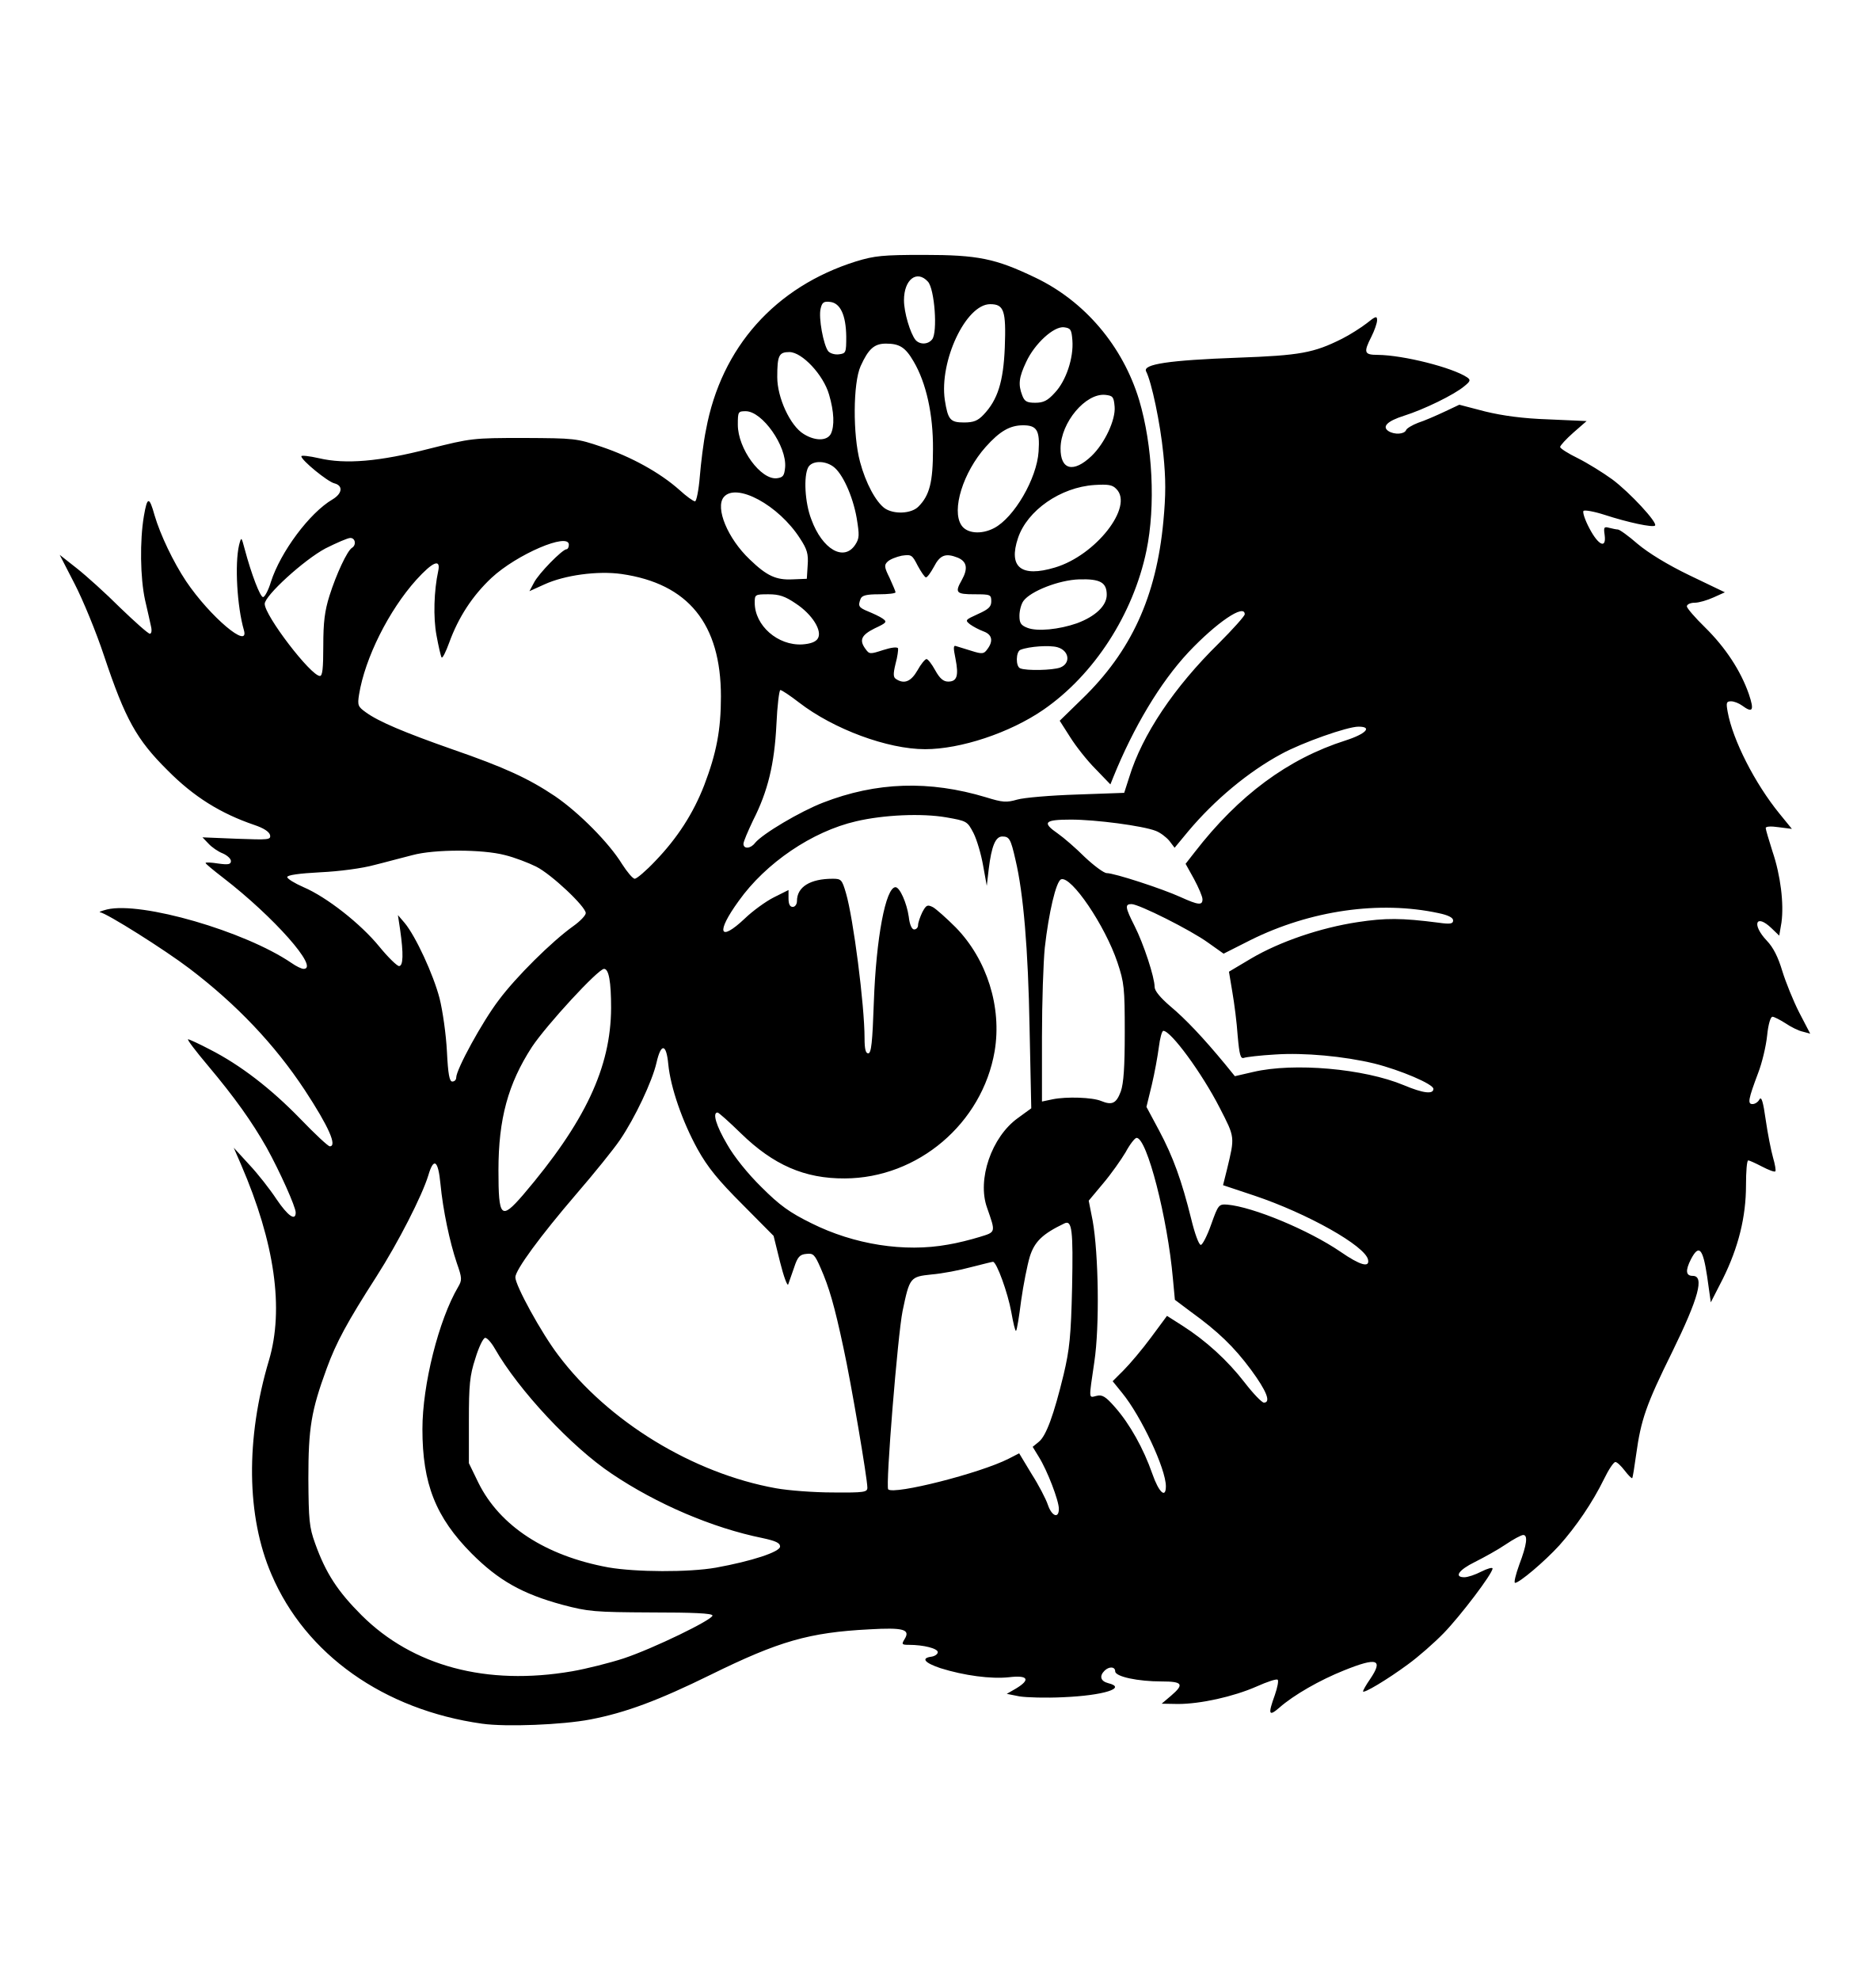
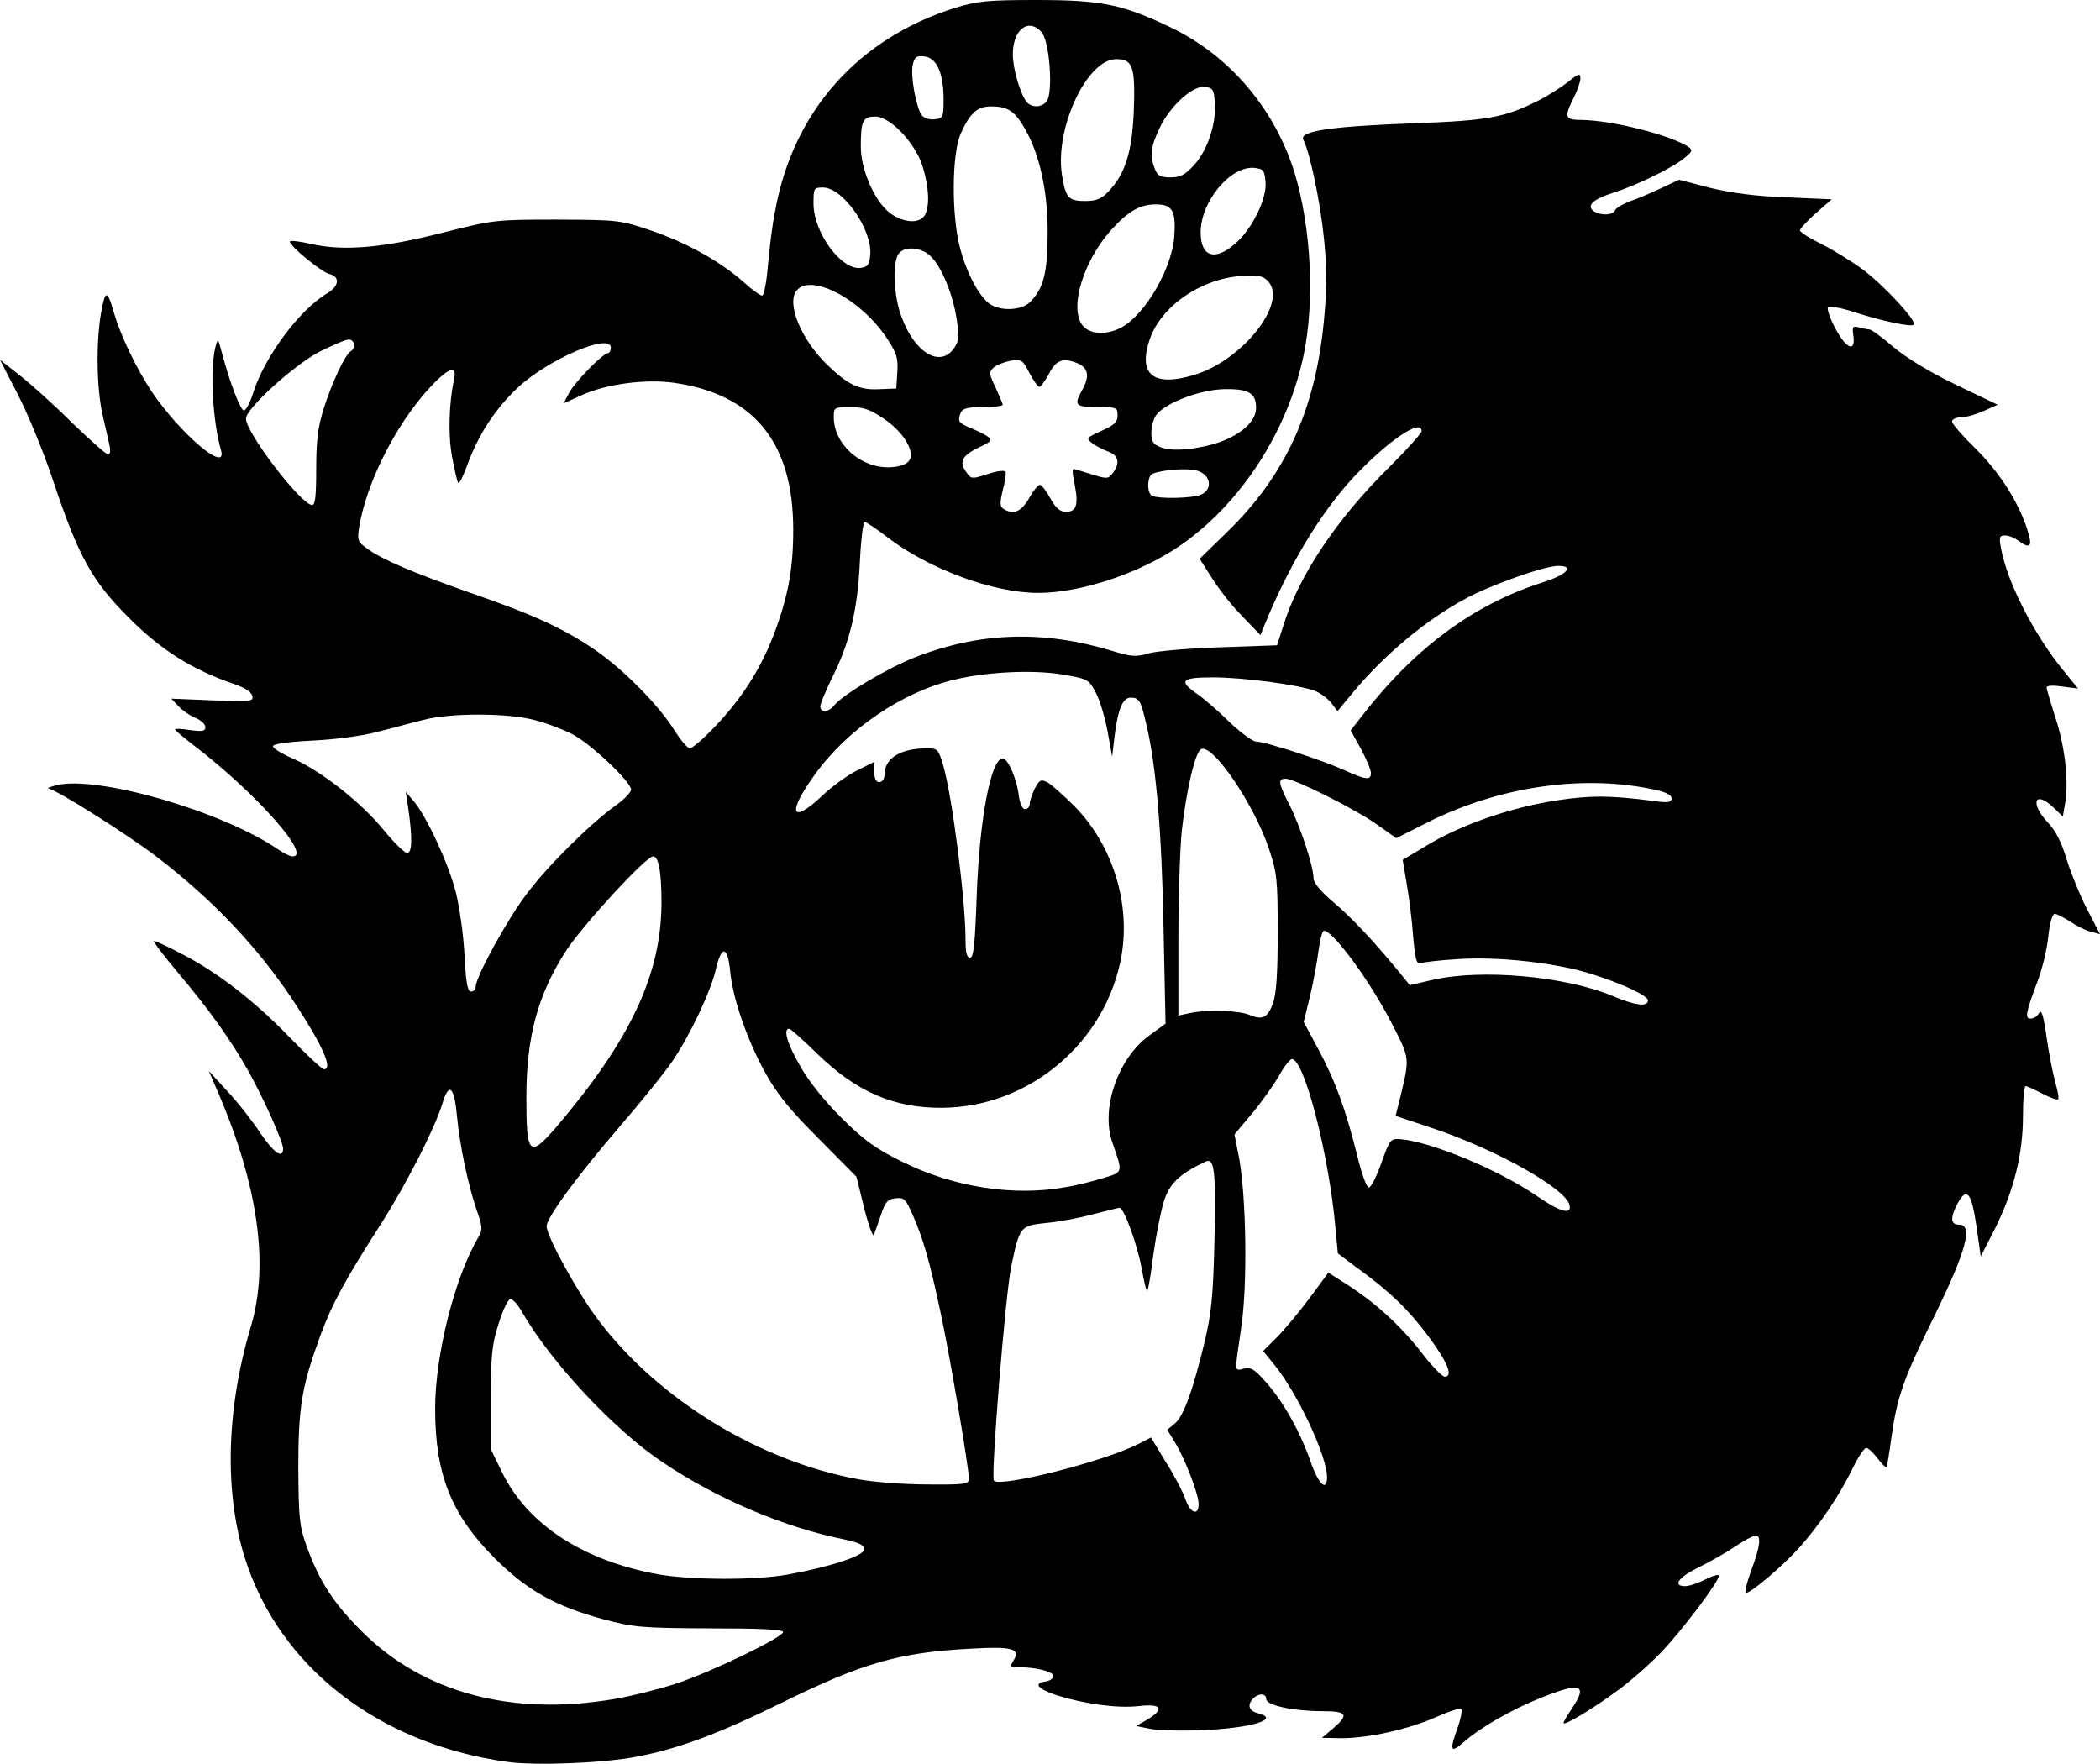
- <svg xmlns="http://www.w3.org/2000/svg" width="666" height="703" viewBox="0 0 6660 7030">
-   <path d="M1712 6120c-349-49-627-246-748-530-89-206-92-482-9-760 54-182 21-417-99-695l-26-60 55 60c31 33 74 88 97 123 40 59 68 79 68 47 0-20-56-145-103-230-52-92-114-179-209-292-43-51-75-93-70-93 4 0 39 16 77 36 108 55 216 138 321 246 52 54 99 98 105 98 27 0-3-69-89-200-107-162-242-304-409-431-88-67-296-198-318-200-5-1 6-5 25-10 122-29 489 77 655 190 17 12 36 21 43 21 58 0-106-185-285-323-35-27-63-50-63-53s20-2 45 2c36 5 45 3 45-9 0-8-13-20-29-27-16-6-39-22-50-34l-22-23 122 5c113 4 121 4 118-13-3-12-23-25-56-36-120-41-215-100-308-194-110-109-150-181-225-405-28-85-76-201-105-257l-53-103 61 48c33 26 103 89 154 140 52 50 99 92 105 92s8-11 4-27c-3-16-13-57-21-93-17-78-19-210-4-298 12-70 19-70 38-2 20 68 66 165 112 234 85 126 226 245 205 173-24-83-33-234-17-302 8-30 8-30 20 15 24 90 55 170 65 170 6 0 19-24 28-54 34-106 137-245 219-293 35-21 38-49 6-57-24-6-117-82-117-96 0-4 28-1 63 7 94 22 214 12 392-34 148-37 153-38 335-38 180 1 187 1 278 32 103 35 204 90 274 152 25 23 50 41 56 41 5 0 13-39 17-88 4-48 13-123 22-166 54-293 246-508 533-598 66-20 95-23 240-23 193 0 255 13 395 80 177 84 312 244 370 435 48 161 59 376 26 535-47 226-186 441-366 565-119 82-294 140-420 140-133 0-325-71-448-166-31-24-61-44-66-44-4 0-11 55-14 123-7 139-30 236-83 340-18 38-34 75-34 83 0 19 25 18 41-3 27-33 161-112 241-143 190-74 378-80 580-19 58 18 72 19 110 8 24-7 119-15 212-18l168-6 18-56c46-150 159-319 318-475 50-50 92-97 92-103 0-39-100 29-200 135-100 107-195 266-267 444l-10 25-53-55c-30-30-70-81-90-113l-37-58 79-77c175-169 264-364 289-630 9-95 9-151 0-240-11-111-42-256-61-293-14-26 81-40 325-49 222-8 270-17 370-67 28-14 67-39 88-55 32-26 37-27 37-11 0 10-9 36-20 58-29 57-26 65 23 65 91 1 265 45 317 80 13 9 11 14-10 31-35 30-144 83-214 105-60 19-80 39-55 55 21 13 56 11 62-4 2-6 22-18 43-26 22-7 63-25 93-39l53-25 92 24c62 15 134 25 225 28l135 6-47 41c-26 23-47 46-47 51s28 23 63 40c34 17 89 51 122 75 62 46 162 154 152 164-7 8-96-11-179-38-37-12-71-18-75-14s5 32 21 62c32 61 61 74 54 23-4-27-2-30 16-25 12 3 26 6 31 6 6 0 38 23 70 51 38 32 106 74 185 112l125 60-40 18c-22 10-52 19-67 19-16 0-28 6-28 13 0 6 29 40 65 75 72 71 126 153 155 236 20 59 14 69-24 41-11-8-28-15-39-15-17 0-18 5-12 38 18 99 96 253 184 361l44 54-47-6c-27-4-46-3-46 3 0 5 11 42 24 83 29 85 41 186 32 252l-8 47-27-26c-56-54-72-14-17 44 23 24 40 58 55 108 12 39 39 106 60 147l39 75-26-7c-15-3-43-17-62-30-19-12-40-23-46-23-7 0-15 27-19 67-4 38-18 97-32 133-35 93-38 110-20 110 9 0 20-7 25-17 7-11 13 9 22 73 7 49 19 109 26 134 7 24 11 46 8 49s-24-5-47-17-45-22-49-22c-5 0-8 40-8 88 0 113-27 221-82 332l-43 84-13-92c-15-100-29-115-57-62-21 41-19 60 6 60 42 0 21 78-73 270-93 188-111 241-128 364-6 44-12 81-14 84-2 2-14-10-27-27s-28-31-33-30c-6 0-24 27-40 60-41 84-100 170-159 236-53 58-142 133-157 133-5 0 2-29 15-65 27-71 31-105 14-105-7 0-35 15-63 34s-77 46-109 62c-57 28-75 54-37 54 12 0 39-9 60-20 22-11 40-16 40-11 0 18-113 167-173 229-34 35-91 85-127 111-73 54-160 106-160 96 0-3 11-23 25-43 48-71 26-79-93-31-85 34-178 87-229 132-38 33-41 24-16-45 9-26 14-51 10-54-4-4-37 7-75 24-82 36-199 62-279 62l-58-1 33-28c48-41 42-51-33-51-84 0-165-17-165-36 0-17-22-18-38-2-19 19-14 37 13 44 69 17-16 44-160 50-60 3-130 1-155-3l-45-9 33-19c53-32 42-48-25-40-64 7-160-6-243-32-57-19-71-36-32-41 12-2 22-9 22-16 0-13-50-26-103-26-25 0-26-2-15-20 22-35-4-42-125-35-214 11-321 42-563 161-187 92-303 135-428 159-99 19-299 27-384 15m319-186c52-9 135-30 184-46 105-35 315-137 315-152 0-8-69-11-217-11-203-1-224-3-315-27-144-39-228-87-323-182-128-129-175-248-175-442 0-158 58-388 127-505 14-24 14-31-5-85-25-74-49-187-58-281-8-84-24-95-43-30-22 72-106 237-184 359-104 162-143 234-177 327-55 150-65 211-65 391 1 147 3 172 24 230 38 106 80 170 165 255 182 181 444 251 747 199m511-368c127-23 228-56 228-75 0-13-16-20-62-30-178-36-376-121-535-228-144-96-332-298-416-445-12-21-27-38-34-38s-23 33-35 73c-20 61-23 94-23 222v150l34 70c76 153 238 259 461 300 98 17 285 18 382 1m1218-209c0-29-41-136-71-184l-22-36 22-18c26-21 53-95 88-239 21-89 26-136 30-310 4-203 0-240-28-226-77 37-105 64-122 117-9 30-23 100-31 157-7 56-15 105-18 107-3 3-10-28-17-67-12-67-52-178-65-178-3 0-38 9-78 19-40 11-103 23-140 26-76 8-78 10-103 130-17 83-61 623-51 633 21 20 326-57 428-109l37-19 44 73c25 39 51 89 58 110 14 41 39 50 39 14m-680-75c0-32-58-374-85-497-32-150-51-215-81-283-21-48-26-53-51-50-23 2-31 11-43 48-9 25-18 52-21 60s-16-27-29-79l-23-93-111-112c-85-85-123-131-159-196-54-98-96-219-104-302-7-74-26-75-42-4-15 65-76 195-130 274-21 31-91 118-155 192-127 148-216 269-216 295 0 29 92 197 152 276 178 237 479 420 773 473 44 8 135 15 203 15 111 1 122-1 122-17m1060-5c0-62-88-249-155-331l-34-42 39-39c22-22 66-74 97-116l57-77 55 35c83 53 160 123 221 202 30 39 61 71 68 71 26 0 10-41-46-117-60-81-117-136-214-206l-56-42-7-75c-19-215-92-500-129-500-6 0-24 23-39 51-16 27-52 78-80 111l-51 61 14 71c21 118 25 375 6 501-20 137-21 128 8 121 20-5 32 2 66 41 52 59 101 147 132 236 23 66 48 89 48 44m718-804c-9-49-216-165-404-228l-111-37 14-56c28-117 29-112-26-219-63-123-173-273-200-273-5 0-12 26-16 58-4 31-15 92-25 134l-19 78 45 84c50 94 80 177 114 314 12 50 27 92 34 92 6 0 23-33 37-73 25-70 27-72 57-70 91 8 289 90 403 168 68 47 103 57 97 28m-1492-54c32-5 83-18 112-27 59-18 58-15 27-104-36-100 16-251 109-318l48-35-6-285c-5-282-22-479-50-597-17-75-22-83-47-83-24 0-38 34-48 115l-7 60-13-72c-7-40-22-91-34-115-22-42-23-43-97-56-87-15-222-9-320 14-156 36-321 148-417 283-82 113-69 148 22 62 28-27 75-61 103-75l52-26v30q0 30 15 30c8 0 15-9 15-21 0-50 47-79 127-79 30 0 33 3 47 51 26 88 66 398 66 515 0 39 4 54 13 54 11 0 15-39 20-182 8-227 42-408 77-408 15 0 40 56 47 105 3 28 11 45 19 45s14-7 14-15c0-9 7-29 15-46 14-26 18-28 38-18 12 7 48 39 81 72 111 114 164 283 138 439-44 257-273 451-532 452-143 1-254-48-369-160-42-41-79-74-83-74-19 0-5 47 34 113 24 43 74 105 122 152 65 65 100 90 177 128 152 76 331 104 485 76m-1509-176c221-259 312-453 313-664 0-93-8-139-25-139-21 0-204 199-256 277-85 131-119 256-119 438 0 169 9 178 87 88m2123-368c10-29 14-86 14-210 0-157-2-176-26-248-44-131-164-308-200-295-18 7-44 119-58 243-5 50-10 193-10 318v228l38-8c49-10 141-7 172 6 39 16 54 9 70-34m1110-9c0-17-118-67-210-90-108-26-249-39-352-32-53 3-103 9-111 12-12 4-16-11-22-78-3-46-12-116-19-156l-12-72 79-47c102-60 246-109 378-129 99-15 155-15 287 2 42 6 52 4 52-8 0-10-18-19-52-26-209-45-455-10-668 96l-95 48-55-39c-62-45-246-137-272-137-24 0-23 11 11 78 32 63 71 182 71 216 0 14 20 38 56 69 54 45 118 113 194 205l35 43 65-15c144-34 394-12 535 47 69 29 105 33 105 13m-3470-40c0-29 93-199 151-275 61-82 188-208 265-263 24-17 44-38 44-46 0-23-122-138-176-165-28-14-78-33-111-41-80-21-250-21-328 0-33 8-94 25-135 35-43 12-126 23-192 26-76 4-118 10-118 17 0 6 26 22 58 36 82 35 203 130 269 211 31 38 63 69 70 69 15 0 16-44 4-128l-8-53 24 28c39 47 102 183 124 268 11 44 23 128 26 188 4 81 9 107 19 107 8 0 14-6 14-14m2650-633c0-10-14-42-30-72l-30-54 32-41c157-203 332-332 536-397 72-23 97-49 46-49-40 0-201 57-274 97-117 63-237 163-331 275l-48 58-19-25c-11-13-32-29-48-35-46-18-213-40-301-40-95 0-104 10-46 50 20 14 63 51 95 83 33 31 68 57 78 57 27 0 196 55 262 85 64 29 78 30 78 8m-1943-136c78-81 135-169 174-270 43-113 59-195 59-314 0-258-116-401-353-435-85-12-202 4-274 37l-53 24 16-30c16-32 101-119 116-119 4 0 8-7 8-16 0-45-185 34-275 118-67 63-117 139-150 230-12 33-24 57-27 52s-11-40-18-78c-12-64-9-159 6-228 10-46-19-34-78 31-97 108-182 277-203 407-6 38-4 43 24 63 45 33 138 72 306 131 188 65 272 104 366 167 86 59 192 166 238 241 18 28 38 52 45 52s40-28 73-63m931-677c12-22 27-40 32-40s19 18 31 40c16 29 29 40 46 40 31 0 38-20 26-81-8-39-8-49 2-45 7 2 32 10 55 17 38 12 44 11 56-6 22-29 17-52-13-63-16-6-37-17-48-25-19-15-18-16 28-37 38-17 47-26 47-45 0-24-3-25-60-25-65 0-70-6-45-50 23-41 19-66-14-80-43-17-63-10-85 33-11 20-23 37-28 37-4 0-17-19-29-41-20-39-22-41-57-36-19 4-42 13-50 21-13 12-12 20 7 58 11 25 21 47 21 51s-27 7-59 7c-44 0-60 4-65 16-10 26-7 31 27 45 17 7 41 18 51 25 17 12 15 15-28 35-48 24-56 42-32 74 13 18 16 18 62 3 28-9 50-12 53-6 1 5-2 30-9 55-9 37-8 48 2 54 29 19 53 9 76-31m-2110-87c0-84 5-124 22-178 24-76 63-160 80-170 16-10 12-35-6-35-9 0-48 17-88 37-77 41-216 168-216 197 0 42 164 256 196 256 9 0 12-26 12-107m2617 77c38-15 32-60-10-72-28-8-100-3-131 9-17 6-18 60-1 66 22 9 115 7 142-3m-861-103c17-27-20-86-78-124-38-26-59-33-97-33-48 0-49 1-49 30 0 81 82 153 169 148 29-2 48-9 55-21m920-54c65-24 106-62 106-101 0-44-23-57-97-55-72 2-174 42-199 77-8 11-14 35-14 52 0 26 5 34 28 43 35 14 113 6 176-16m-956-206c3-40-2-57-27-95-76-119-227-200-271-147-31 38 14 147 92 221 61 59 94 74 153 71l50-2zm878 8c145-43 281-217 218-279-14-15-30-17-78-14-120 8-238 90-271 188-35 104 11 141 131 105m-709-81c15-23 15-34 5-95-14-79-51-160-84-183-31-22-75-20-88 3-17 32-12 126 11 185 39 107 116 151 156 90m493-59c71-37 152-176 158-272 5-75-6-93-55-93-47 0-83 21-133 77-80 90-122 224-86 278 19 29 70 34 116 10m-269-76c40-40 52-87 52-204 1-123-24-236-69-312-29-50-50-63-98-63-41 0-62 18-90 80-27 60-28 244-2 340 20 75 56 142 88 165 33 22 94 19 119-6m-473-140c6-75-81-199-140-199-27 0-28 2-28 48 0 85 82 197 139 190 22-3 26-9 29-39m1088-40c47-45 86-129 82-175-3-35-6-39-33-42-70-7-158 98-159 189-1 78 46 89 110 28m-926-78c14-28 12-79-6-140-20-70-96-151-141-151-37 0-43 12-43 89 0 73 46 173 94 202 40 25 82 25 96 0m542-68c51-53 71-118 76-239 5-132-3-154-52-154-86 0-181 202-161 340 11 70 19 80 68 80 34 0 49-6 69-27m254-79c39-41 67-123 62-186-3-38-6-43-30-46-36-4-104 58-134 123-26 55-29 80-14 119 8 21 16 26 46 26 29 0 44-7 70-36m-741-199c-1-76-21-119-57-123-23-3-29 2-34 24-8 32 10 129 27 151 7 8 24 13 38 11 25-3 26-6 26-63m305 10c20-24 9-179-15-205-39-43-85-8-85 66 0 43 22 117 41 141 15 17 44 17 59-2" />
+ <svg xmlns="http://www.w3.org/2000/svg" width="621.6" height="522.067" viewBox="0 0 6216 5220.671">
+   <path d="M1500 5215c-349-49-627-246-748-530-89-206-92-482-9-760 54-182 21-417-99-695l-26-60 55 60c31 33 74 88 97 123 40 59 68 79 68 47 0-20-56-145-103-230-52-92-114-179-209-292-43-51-75-93-70-93 4 0 39 16 77 36 108 55 216 138 321 246 52 54 99 98 105 98 27 0-3-69-89-200-107-162-242-304-409-431-88-67-296-198-318-200-5-1 6-5 25-10 122-29 489 77 655 190 17 12 36 21 43 21 58 0-106-185-285-323-35-27-63-50-63-53s20-2 45 2c36 5 45 3 45-9 0-8-13-20-29-27-16-6-39-22-50-34l-22-23 122 5c113 4 121 4 118-13-3-12-23-25-56-36-120-41-215-100-308-194-110-109-150-181-225-405-28-85-76-201-105-257L0 1065l61 48c33 26 103 89 154 140 52 50 99 92 105 92s8-11 4-27c-3-16-13-57-21-93-17-78-19-210-4-298 12-70 19-70 38-2 20 68 66 165 112 234 85 126 226 245 205 173-24-83-33-234-17-302 8-30 8-30 20 15 24 90 55 170 65 170 6 0 19-24 28-54 34-106 137-245 219-293 35-21 38-49 6-57-24-6-117-82-117-96 0-4 28-1 63 7 94 22 214 12 392-34 148-37 153-38 335-38 180 1 187 1 278 32 103 35 204 90 274 152 25 23 50 41 56 41 5 0 13-39 17-88 4-48 13-123 22-166 54-293 246-508 533-598 66-20 95-23 240-23 193 0 255 13 395 80 177 84 312 244 370 435 48 161 59 376 26 535-47 226-186 441-366 565-119 82-294 140-420 140-133 0-325-71-448-166-31-24-61-44-66-44-4 0-11 55-14 123-7 139-30 236-83 340-18 38-34 75-34 83 0 19 25 18 41-3 27-33 161-112 241-143 190-74 378-80 580-19 58 18 72 19 110 8 24-7 119-15 212-18l168-6 18-56c46-150 159-319 318-475 50-50 92-97 92-103 0-39-100 29-200 135-100 107-195 266-267 444l-10 25-53-55c-30-30-70-81-90-113l-37-58 79-77c175-169 264-364 289-630 9-95 9-151 0-240-11-111-42-256-61-293-14-26 81-40 325-49 222-8 270-17 370-67 28-14 67-39 88-55 32-26 37-27 37-11 0 10-9 36-20 58-29 57-26 65 23 65 91 1 265 45 317 80 13 9 11 14-10 31-35 30-144 83-214 105-60 19-80 39-55 55 21 13 56 11 62-4 2-6 22-18 43-26 22-7 63-25 93-39l53-25 92 24c62 15 134 25 225 28l135 6-47 41c-26 23-47 46-47 51s28 23 63 40c34 17 89 51 122 75 62 46 162 154 152 164-7 8-96-11-179-38-37-12-71-18-75-14s5 32 21 62c32 61 61 74 54 23-4-27-2-30 16-25 12 3 26 6 31 6 6 0 38 23 70 51 38 32 106 74 185 112l125 60-40 18c-22 10-52 19-67 19-16 0-28 6-28 13 0 6 29 40 65 75 72 71 126 153 155 236 20 59 14 69-24 41-11-8-28-15-39-15-17 0-18 5-12 38 18 99 96 253 184 361l44 54-47-6c-27-4-46-3-46 3 0 5 11 42 24 83 29 85 41 186 32 252l-8 47-27-26c-56-54-72-14-17 44 23 24 40 58 55 108 12 39 39 106 60 147l39 75-26-7c-15-3-43-17-62-30-19-12-40-23-46-23-7 0-15 27-19 67-4 38-18 97-32 133-35 93-38 110-20 110 9 0 20-7 25-17 7-11 13 9 22 73 7 49 19 109 26 134 7 24 11 46 8 49s-24-5-47-17-45-22-49-22c-5 0-8 40-8 88 0 113-27 221-82 332l-43 84-13-92c-15-100-29-115-57-62-21 41-19 60 6 60 42 0 21 78-73 270-93 188-111 241-128 364-6 44-12 81-14 84-2 2-14-10-27-27s-28-31-33-30c-6 0-24 27-40 60-41 84-100 170-159 236-53 58-142 133-157 133-5 0 2-29 15-65 27-71 31-105 14-105-7 0-35 15-63 34s-77 46-109 62c-57 28-75 54-37 54 12 0 39-9 60-20 22-11 40-16 40-11 0 18-113 167-173 229-34 35-91 85-127 111-73 54-160 106-160 96 0-3 11-23 25-43 48-71 26-79-93-31-85 34-178 87-229 132-38 33-41 24-16-45 9-26 14-51 10-54-4-4-37 7-75 24-82 36-199 62-279 62l-58-1 33-28c48-41 42-51-33-51-84 0-165-17-165-36 0-17-22-18-38-2-19 19-14 37 13 44 69 17-16 44-160 50-60 3-130 1-155-3l-45-9 33-19c53-32 42-48-25-40-64 7-160-6-243-32-57-19-71-36-32-41 12-2 22-9 22-16 0-13-50-26-103-26-25 0-26-2-15-20 22-35-4-42-125-35-214 11-321 42-563 161-187 92-303 135-428 159-99 19-299 27-384 15m319-186c52-9 135-30 184-46 105-35 315-137 315-152 0-8-69-11-217-11-203-1-224-3-315-27-144-39-228-87-323-182-128-129-175-248-175-442 0-158 58-388 127-505 14-24 14-31-5-85-25-74-49-187-58-281-8-84-24-95-43-30-22 72-106 237-184 359-104 162-143 234-177 327-55 150-65 211-65 391 1 147 3 172 24 230 38 106 80 170 165 255 182 181 444 251 747 199m511-368c127-23 228-56 228-75 0-13-16-20-62-30-178-36-376-121-535-228-144-96-332-298-416-445-12-21-27-38-34-38s-23 33-35 73c-20 61-23 94-23 222v150l34 70c76 153 238 259 461 300 98 17 285 18 382 1m1218-209c0-29-41-136-71-184l-22-36 22-18c26-21 53-95 88-239 21-89 26-136 30-310 4-203 0-240-28-226-77 37-105 64-122 117-9 30-23 100-31 157-7 56-15 105-18 107-3 3-10-28-17-67-12-67-52-178-65-178-3 0-38 9-78 19-40 11-103 23-140 26-76 8-78 10-103 130-17 83-61 623-51 633 21 20 326-57 428-109l37-19 44 73c25 39 51 89 58 110 14 41 39 50 39 14m-680-75c0-32-58-374-85-497-32-150-51-215-81-283-21-48-26-53-51-50-23 2-31 11-43 48-9 25-18 52-21 60s-16-27-29-79l-23-93-111-112c-85-85-123-131-159-196-54-98-96-219-104-302-7-74-26-75-42-4-15 65-76 195-130 274-21 31-91 118-155 192-127 148-216 269-216 295 0 29 92 197 152 276 178 237 479 420 773 473 44 8 135 15 203 15 111 1 122-1 122-17m1060-5c0-62-88-249-155-331l-34-42 39-39c22-22 66-74 97-116l57-77 55 35c83 53 160 123 221 202 30 39 61 71 68 71 26 0 10-41-46-117-60-81-117-136-214-206l-56-42-7-75c-19-215-92-500-129-500-6 0-24 23-39 51-16 27-52 78-80 111l-51 61 14 71c21 118 25 375 6 501-20 137-21 128 8 121 20-5 32 2 66 41 52 59 101 147 132 236 23 66 48 89 48 44m718-804c-9-49-216-165-404-228l-111-37 14-56c28-117 29-112-26-219-63-123-173-273-200-273-5 0-12 26-16 58-4 31-15 92-25 134l-19 78 45 84c50 94 80 177 114 314 12 50 27 92 34 92 6 0 23-33 37-73 25-70 27-72 57-70 91 8 289 90 403 168 68 47 103 57 97 28m-1492-54c32-5 83-18 112-27 59-18 58-15 27-104-36-100 16-251 109-318l48-35-6-285c-5-282-22-479-50-597-17-75-22-83-47-83-24 0-38 34-48 115l-7 60-13-72c-7-40-22-91-34-115-22-42-23-43-97-56-87-15-222-9-320 14-156 36-321 148-417 283-82 113-69 148 22 62 28-27 75-61 103-75l52-26v30q0 30 15 30c8 0 15-9 15-21 0-50 47-79 127-79 30 0 33 3 47 51 26 88 66 398 66 515 0 39 4 54 13 54 11 0 15-39 20-182 8-227 42-408 77-408 15 0 40 56 47 105 3 28 11 45 19 45s14-7 14-15c0-9 7-29 15-46 14-26 18-28 38-18 12 7 48 39 81 72 111 114 164 283 138 439-44 257-273 451-532 452-143 1-254-48-369-160-42-41-79-74-83-74-19 0-5 47 34 113 24 43 74 105 122 152 65 65 100 90 177 128 152 76 331 104 485 76m-1509-176c221-259 312-453 313-664 0-93-8-139-25-139-21 0-204 199-256 277-85 131-119 256-119 438 0 169 9 178 87 88m2123-368c10-29 14-86 14-210 0-157-2-176-26-248-44-131-164-308-200-295-18 7-44 119-58 243-5 50-10 193-10 318v228l38-8c49-10 141-7 172 6 39 16 54 9 70-34m1110-9c0-17-118-67-210-90-108-26-249-39-352-32-53 3-103 9-111 12-12 4-16-11-22-78-3-46-12-116-19-156l-12-72 79-47c102-60 246-109 378-129 99-15 155-15 287 2 42 6 52 4 52-8 0-10-18-19-52-26-209-45-455-10-668 96l-95 48-55-39c-62-45-246-137-272-137-24 0-23 11 11 78 32 63 71 182 71 216 0 14 20 38 56 69 54 45 118 113 194 205l35 43 65-15c144-34 394-12 535 47 69 29 105 33 105 13m-3470-40c0-29 93-199 151-275 61-82 188-208 265-263 24-17 44-38 44-46 0-23-122-138-176-165-28-14-78-33-111-41-80-21-250-21-328 0-33 8-94 25-135 35-43 12-126 23-192 26-76 4-118 10-118 17 0 6 26 22 58 36 82 35 203 130 269 211 31 38 63 69 70 69 15 0 16-44 4-128l-8-53 24 28c39 47 102 183 124 268 11 44 23 128 26 188 4 81 9 107 19 107 8 0 14-6 14-14m2650-633c0-10-14-42-30-72l-30-54 32-41c157-203 332-332 536-397 72-23 97-49 46-49-40 0-201 57-274 97-117 63-237 163-331 275l-48 58-19-25c-11-13-32-29-48-35-46-18-213-40-301-40-95 0-104 10-46 50 20 14 63 51 95 83 33 31 68 57 78 57 27 0 196 55 262 85 64 29 78 30 78 8m-1943-136c78-81 135-169 174-270 43-113 59-195 59-314 0-258-116-401-353-435-85-12-202 4-274 37l-53 24 16-30c16-32 101-119 116-119 4 0 8-7 8-16 0-45-185 34-275 118-67 63-117 139-150 230-12 33-24 57-27 52s-11-40-18-78c-12-64-9-159 6-228 10-46-19-34-78 31-97 108-182 277-203 407-6 38-4 43 24 63 45 33 138 72 306 131 188 65 272 104 366 167 86 59 192 166 238 241 18 28 38 52 45 52s40-28 73-63m931-677c12-22 27-40 32-40s19 18 31 40c16 29 29 40 46 40 31 0 38-20 26-81-8-39-8-49 2-45 7 2 32 10 55 17 38 12 44 11 56-6 22-29 17-52-13-63-16-6-37-17-48-25-19-15-18-16 28-37 38-17 47-26 47-45 0-24-3-25-60-25-65 0-70-6-45-50 23-41 19-66-14-80-43-17-63-10-85 33-11 20-23 37-28 37-4 0-17-19-29-41-20-39-22-41-57-36-19 4-42 13-50 21-13 12-12 20 7 58 11 25 21 47 21 51s-27 7-59 7c-44 0-60 4-65 16-10 26-7 31 27 45 17 7 41 18 51 25 17 12 15 15-28 35-48 24-56 42-32 74 13 18 16 18 62 3 28-9 50-12 53-6 1 5-2 30-9 55-9 37-8 48 2 54 29 19 53 9 76-31m-2110-87c0-84 5-124 22-178 24-76 63-160 80-170 16-10 12-35-6-35-9 0-48 17-88 37-77 41-216 168-216 197 0 42 164 256 196 256 9 0 12-26 12-107m2617 77c38-15 32-60-10-72-28-8-100-3-131 9-17 6-18 60-1 66 22 9 115 7 142-3m-861-103c17-27-20-86-78-124-38-26-59-33-97-33-48 0-49 1-49 30 0 81 82 153 169 148 29-2 48-9 55-21m920-54c65-24 106-62 106-101 0-44-23-57-97-55-72 2-174 42-199 77-8 11-14 35-14 52 0 26 5 34 28 43 35 14 113 6 176-16m-956-206c3-40-2-57-27-95-76-119-227-200-271-147-31 38 14 147 92 221 61 59 94 74 153 71l50-2zm878 8c145-43 281-217 218-279-14-15-30-17-78-14-120 8-238 90-271 188-35 104 11 141 131 105m-709-81c15-23 15-34 5-95-14-79-51-160-84-183-31-22-75-20-88 3-17 32-12 126 11 185 39 107 116 151 156 90m493-59c71-37 152-176 158-272 5-75-6-93-55-93-47 0-83 21-133 77-80 90-122 224-86 278 19 29 70 34 116 10m-269-76c40-40 52-87 52-204 1-123-24-236-69-312-29-50-50-63-98-63-41 0-62 18-90 80-27 60-28 244-2 340 20 75 56 142 88 165 33 22 94 19 119-6m-473-140c6-75-81-199-140-199-27 0-28 2-28 48 0 85 82 197 139 190 22-3 26-9 29-39m1088-40c47-45 86-129 82-175-3-35-6-39-33-42-70-7-158 98-159 189-1 78 46 89 110 28m-926-78c14-28 12-79-6-140-20-70-96-151-141-151-37 0-43 12-43 89 0 73 46 173 94 202 40 25 82 25 96 0m542-68c51-53 71-118 76-239 5-132-3-154-52-154-86 0-181 202-161 340 11 70 19 80 68 80 34 0 49-6 69-27m254-79c39-41 67-123 62-186-3-38-6-43-30-46-36-4-104 58-134 123-26 55-29 80-14 119 8 21 16 26 46 26 29 0 44-7 70-36m-741-199c-1-76-21-119-57-123-23-3-29 2-34 24-8 32 10 129 27 151 7 8 24 13 38 11 25-3 26-6 26-63m305 10c20-24 9-179-15-205-39-43-85-8-85 66 0 43 22 117 41 141 15 17 44 17 59-2" />
</svg>
